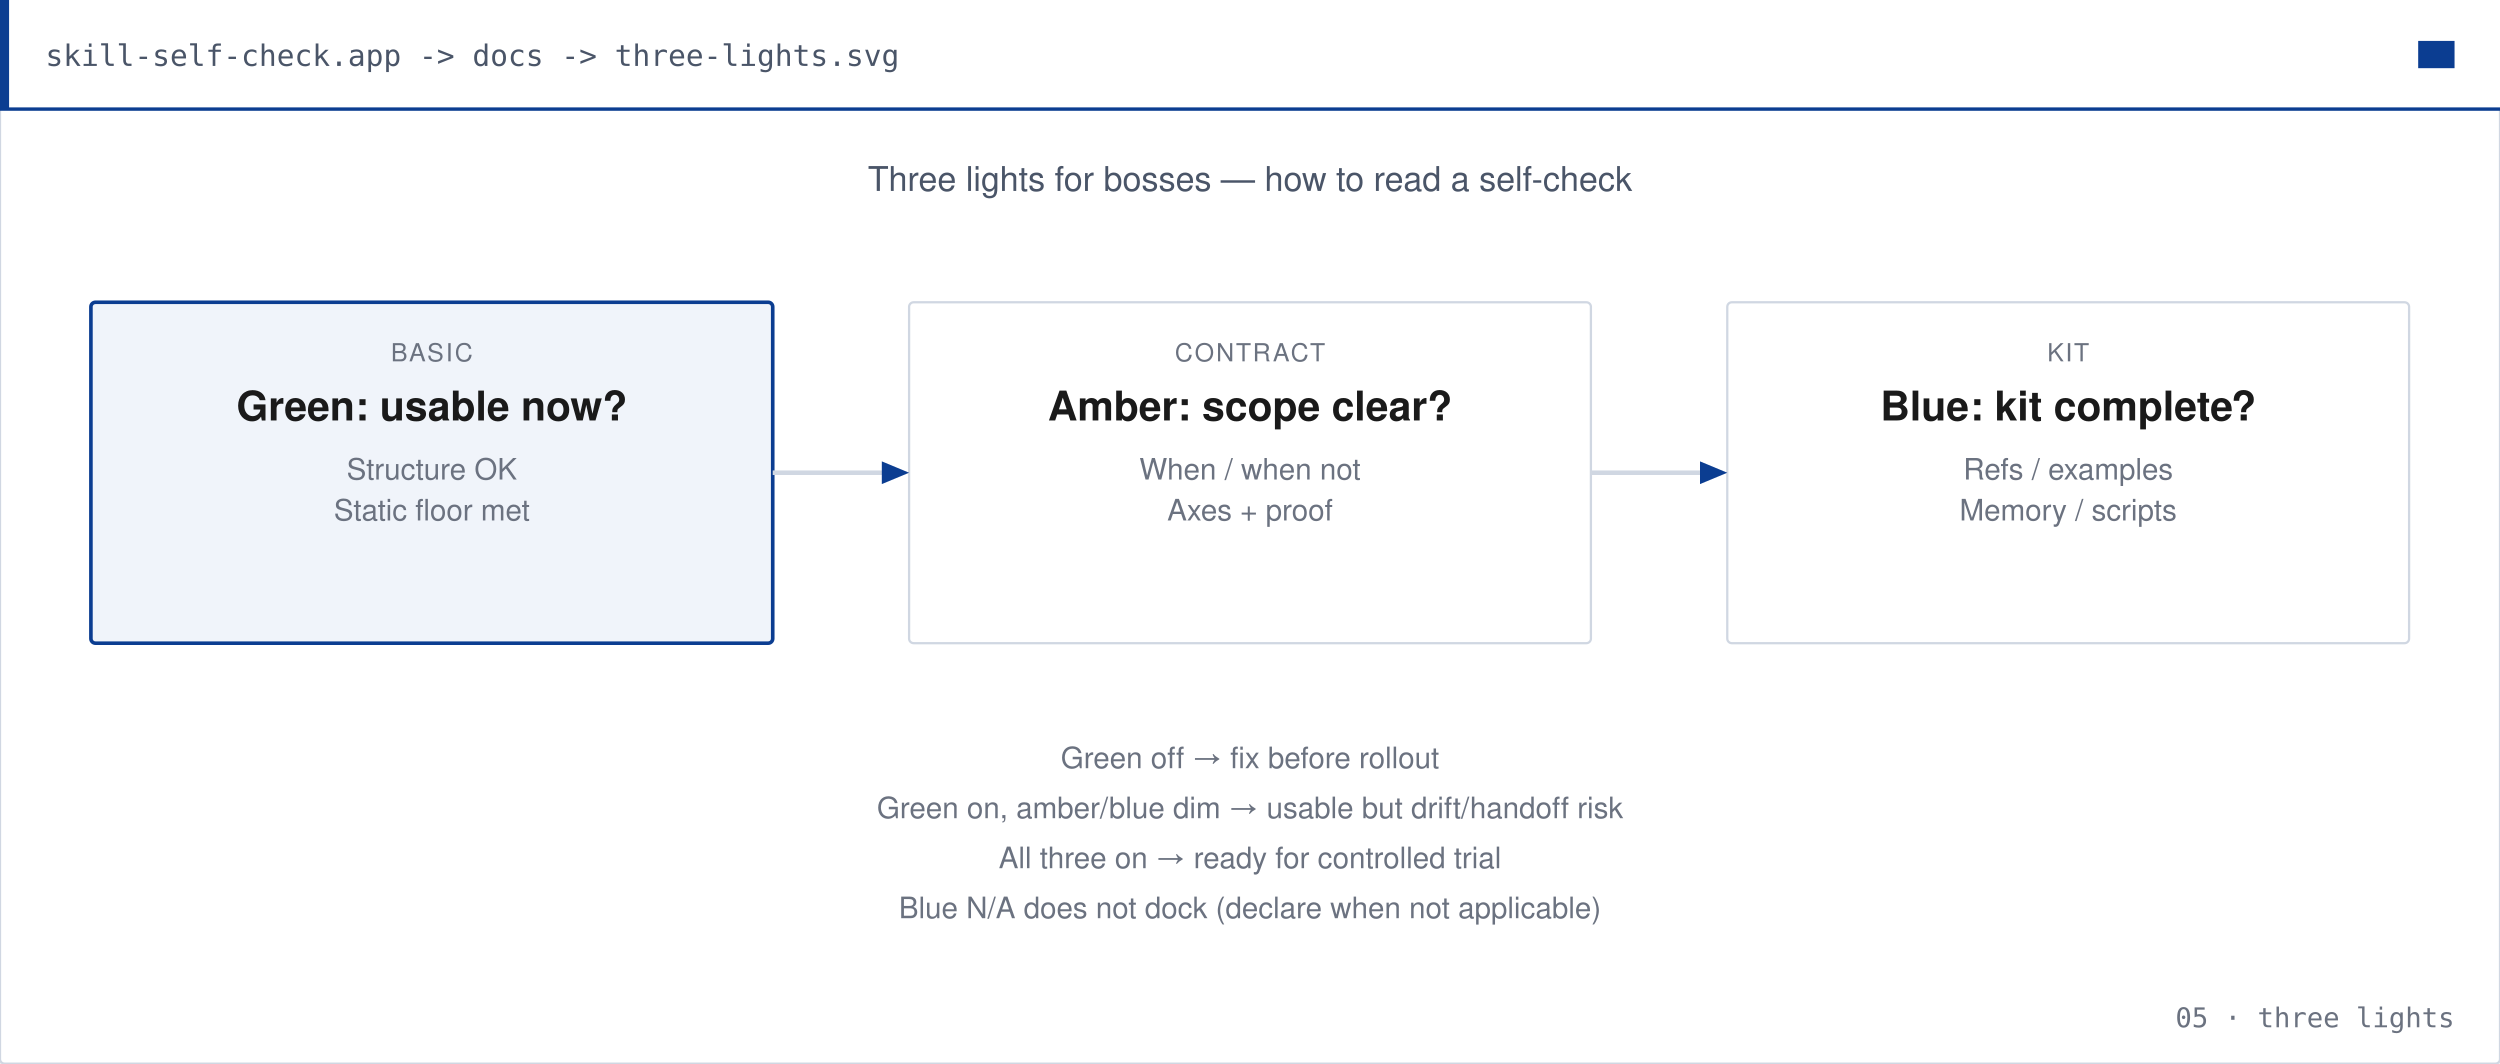
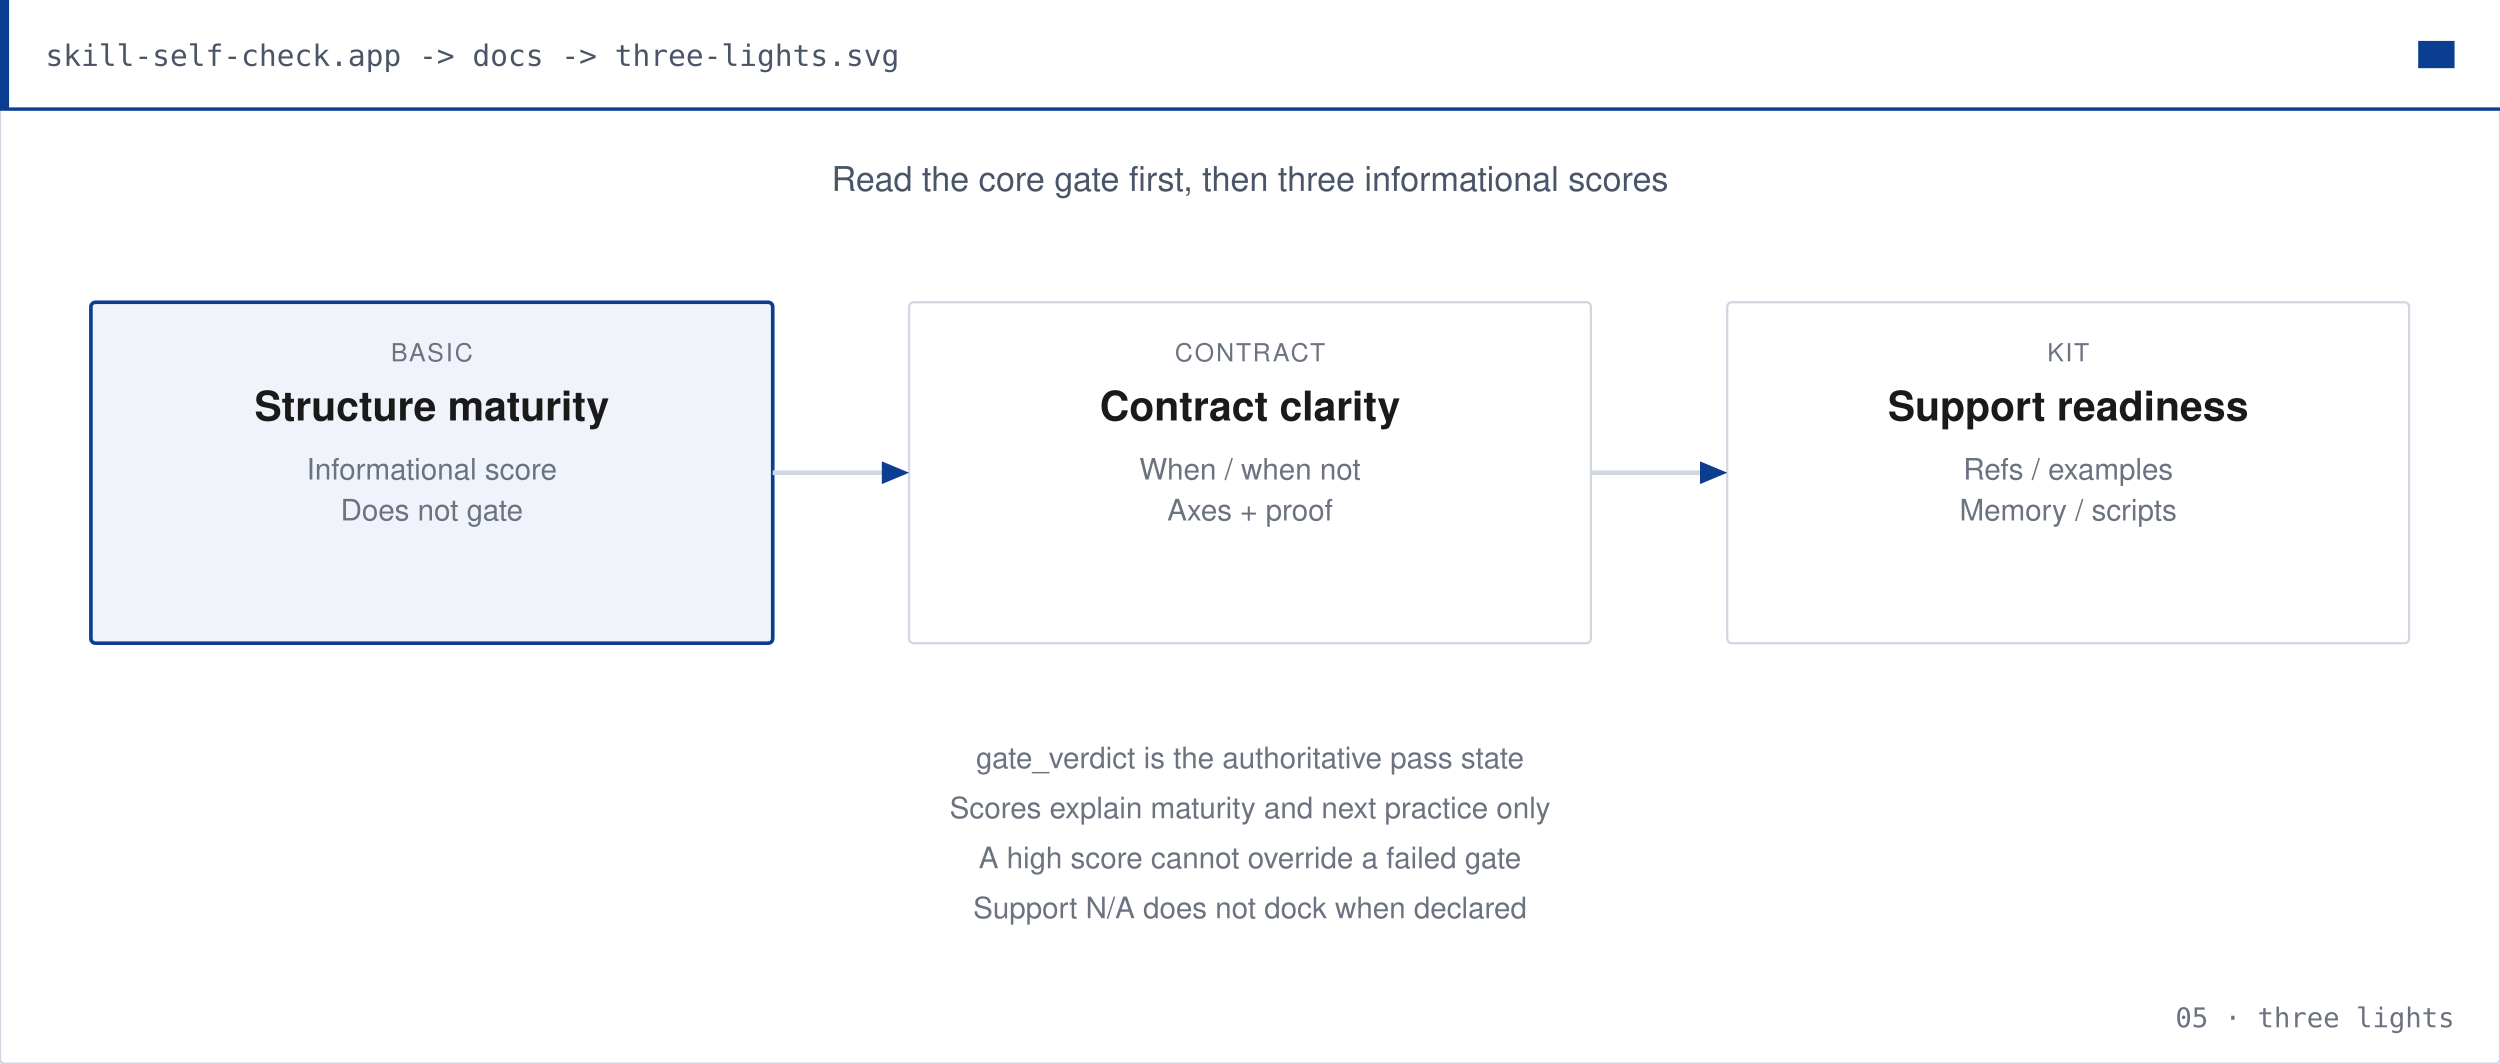
<svg xmlns="http://www.w3.org/2000/svg" viewBox="0 0 1100 468" width="1100" height="468" role="img" aria-label="skill-self-check.app -&gt; docs -&gt; three-lights.svg">
  <defs>
    <style>
      .label { fill: #1A1A1A; font-family: "Helvetica Neue", Helvetica, Arial, "PingFang SC", "Microsoft YaHei", "Noto Sans SC", "Segoe UI", system-ui, sans-serif; font-weight: 600; }
      .label-sub { fill: #4A5568; font-family: "Helvetica Neue", Helvetica, Arial, "PingFang SC", "Microsoft YaHei", "Noto Sans SC", "Segoe UI", system-ui, sans-serif; font-weight: 400; }
      .label-tiny { fill: #6B7280; font-family: "Helvetica Neue", Helvetica, Arial, "PingFang SC", "Microsoft YaHei", "Noto Sans SC", "Segoe UI", system-ui, sans-serif; font-weight: 400; }
      .label-accent { fill: #0B3D91; font-family: "Helvetica Neue", Helvetica, Arial, "PingFang SC", "Microsoft YaHei", "Noto Sans SC", "Segoe UI", system-ui, sans-serif; font-weight: 600; }
      .mono { font-family: ui-monospace, SFMono-Regular, Menlo, Consolas, "Microsoft YaHei", monospace; }
    </style>
  </defs>
  <rect width="1100" height="468" rx="2" fill="#FFFFFF" stroke="#D0D7E2" stroke-width="1" />
  <rect x="0" y="0" width="1100" height="48" fill="#FFFFFF" />
  <rect x="0" y="0" width="4" height="48" fill="#0B3D91" />
  <line x1="0" y1="48" x2="1100" y2="48" stroke="#0B3D91" stroke-width="1.5" />
  <text x="20" y="29.0" fill="#4A5568" font-size="13" font-family="ui-monospace, SFMono-Regular, Menlo, Consolas, monospace">skill-self-check.app -&gt; docs -&gt; three-lights.svg</text>
  <rect x="1064" y="18.0" width="16" height="12" fill="#0B3D91" />
  <g transform="translate(0, 48)">
-     <text x="550.0" y="36" text-anchor="middle" class="label-sub" font-size="15">Three lights for bosses — how to read a self-check</text>
+     <text x="550.0" y="36" text-anchor="middle" class="label-sub" font-size="15">Read the core gate first, then three informational scores</text>
    <rect x="40.0" y="85.0" width="300" height="150" rx="2" fill="#F0F4FA" stroke="#0B3D91" stroke-width="1.6" />
    <text x="190.0" y="111.0" text-anchor="middle" class="label-tiny" font-size="11" letter-spacing="0.08em">BASIC</text>
-     <text x="190.0" y="137.0" text-anchor="middle" class="label" font-size="18">Green: usable now?</text>
-     <text x="190.0" y="163.0" text-anchor="middle" class="label-tiny" font-size="13">Structure OK</text>
-     <text x="190.0" y="181.0" text-anchor="middle" class="label-tiny" font-size="13">Static floor met</text>
+     <text x="190.0" y="137.0" text-anchor="middle" class="label" font-size="18">Structure maturity</text>
+     <text x="190.0" y="163.0" text-anchor="middle" class="label-tiny" font-size="13">Informational score</text>
+     <text x="190.0" y="181.0" text-anchor="middle" class="label-tiny" font-size="13">Does not gate</text>
    <rect x="400.0" y="85.0" width="300" height="150" rx="2" fill="#FFFFFF" stroke="#D0D7E2" stroke-width="1" />
    <text x="550.0" y="111.0" text-anchor="middle" class="label-tiny" font-size="11" letter-spacing="0.08em">CONTRACT</text>
-     <text x="550.0" y="137.0" text-anchor="middle" class="label" font-size="18">Amber: scope clear?</text>
+     <text x="550.0" y="137.0" text-anchor="middle" class="label" font-size="18">Contract clarity</text>
    <text x="550.0" y="163.0" text-anchor="middle" class="label-tiny" font-size="13">When / when not</text>
    <text x="550.0" y="181.0" text-anchor="middle" class="label-tiny" font-size="13">Axes + proof</text>
    <rect x="760.0" y="85.0" width="300" height="150" rx="2" fill="#FFFFFF" stroke="#D0D7E2" stroke-width="1" />
    <text x="910.0" y="111.0" text-anchor="middle" class="label-tiny" font-size="11" letter-spacing="0.08em">KIT</text>
-     <text x="910.0" y="137.0" text-anchor="middle" class="label" font-size="18">Blue: kit complete?</text>
+     <text x="910.0" y="137.0" text-anchor="middle" class="label" font-size="18">Support readiness</text>
    <text x="910.0" y="163.0" text-anchor="middle" class="label-tiny" font-size="13">Refs / examples</text>
    <text x="910.0" y="181.0" text-anchor="middle" class="label-tiny" font-size="13">Memory / scripts</text>
    <line x1="340" y1="160" x2="390" y2="160" stroke="#D0D7E2" stroke-width="2" />
    <polygon points="400,160 388,155 388,165" fill="#0B3D91" />
    <line x1="700" y1="160" x2="750" y2="160" stroke="#D0D7E2" stroke-width="2" />
    <polygon points="760,160 748,155 748,165" fill="#0B3D91" />
-     <text x="550.0" y="290" text-anchor="middle" class="label-tiny" font-size="13">Green off → fix before rollout</text>
-     <text x="550.0" y="312" text-anchor="middle" class="label-tiny" font-size="13">Green on, amber/blue dim → usable but drift/handoff risk</text>
-     <text x="550.0" y="334" text-anchor="middle" class="label-tiny" font-size="13">All three on → ready for controlled trial</text>
-     <text x="550.0" y="356" text-anchor="middle" class="label-tiny" font-size="13">Blue N/A does not dock (declare when not applicable)</text>
+     <text x="550.0" y="290" text-anchor="middle" class="label-tiny" font-size="13">gate_verdict is the authoritative pass state</text>
+     <text x="550.0" y="312" text-anchor="middle" class="label-tiny" font-size="13">Scores explain maturity and next practice only</text>
+     <text x="550.0" y="334" text-anchor="middle" class="label-tiny" font-size="13">A high score cannot override a failed gate</text>
+     <text x="550.0" y="356" text-anchor="middle" class="label-tiny" font-size="13">Support N/A does not dock when declared</text>
    <text x="1080" y="404" text-anchor="end" class="label-tiny mono">05 · three lights</text>
  </g>
</svg>
